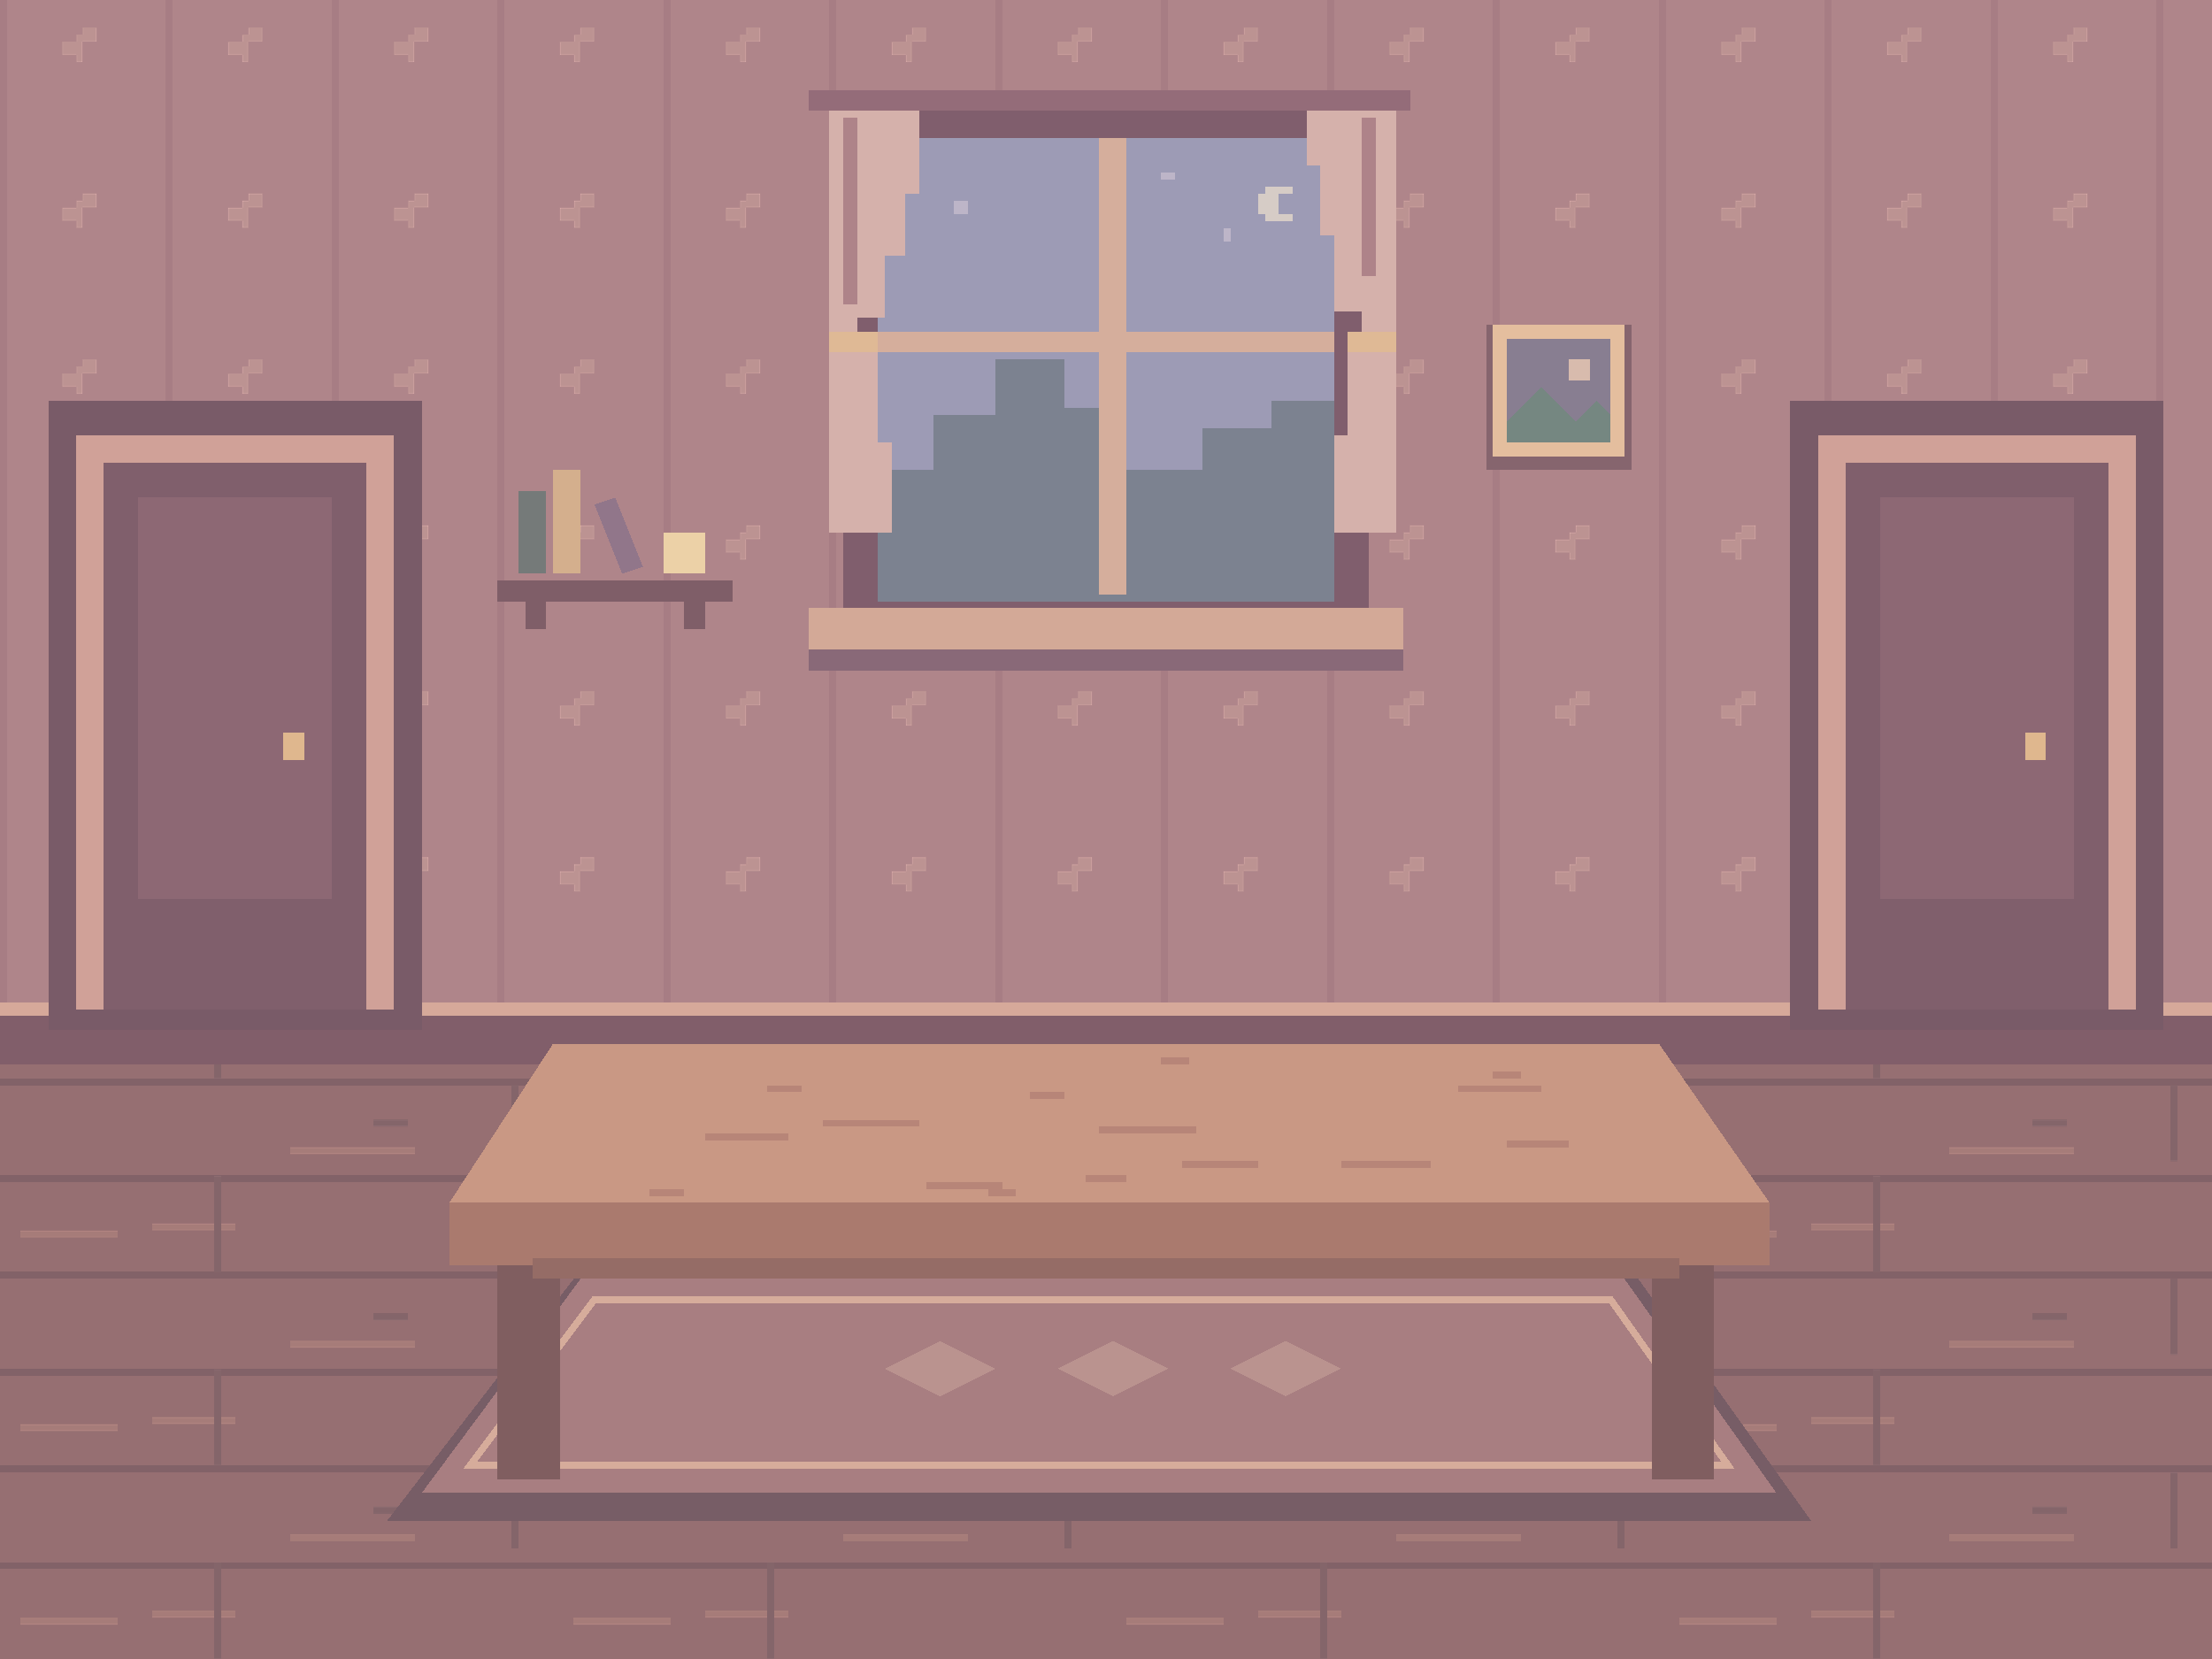
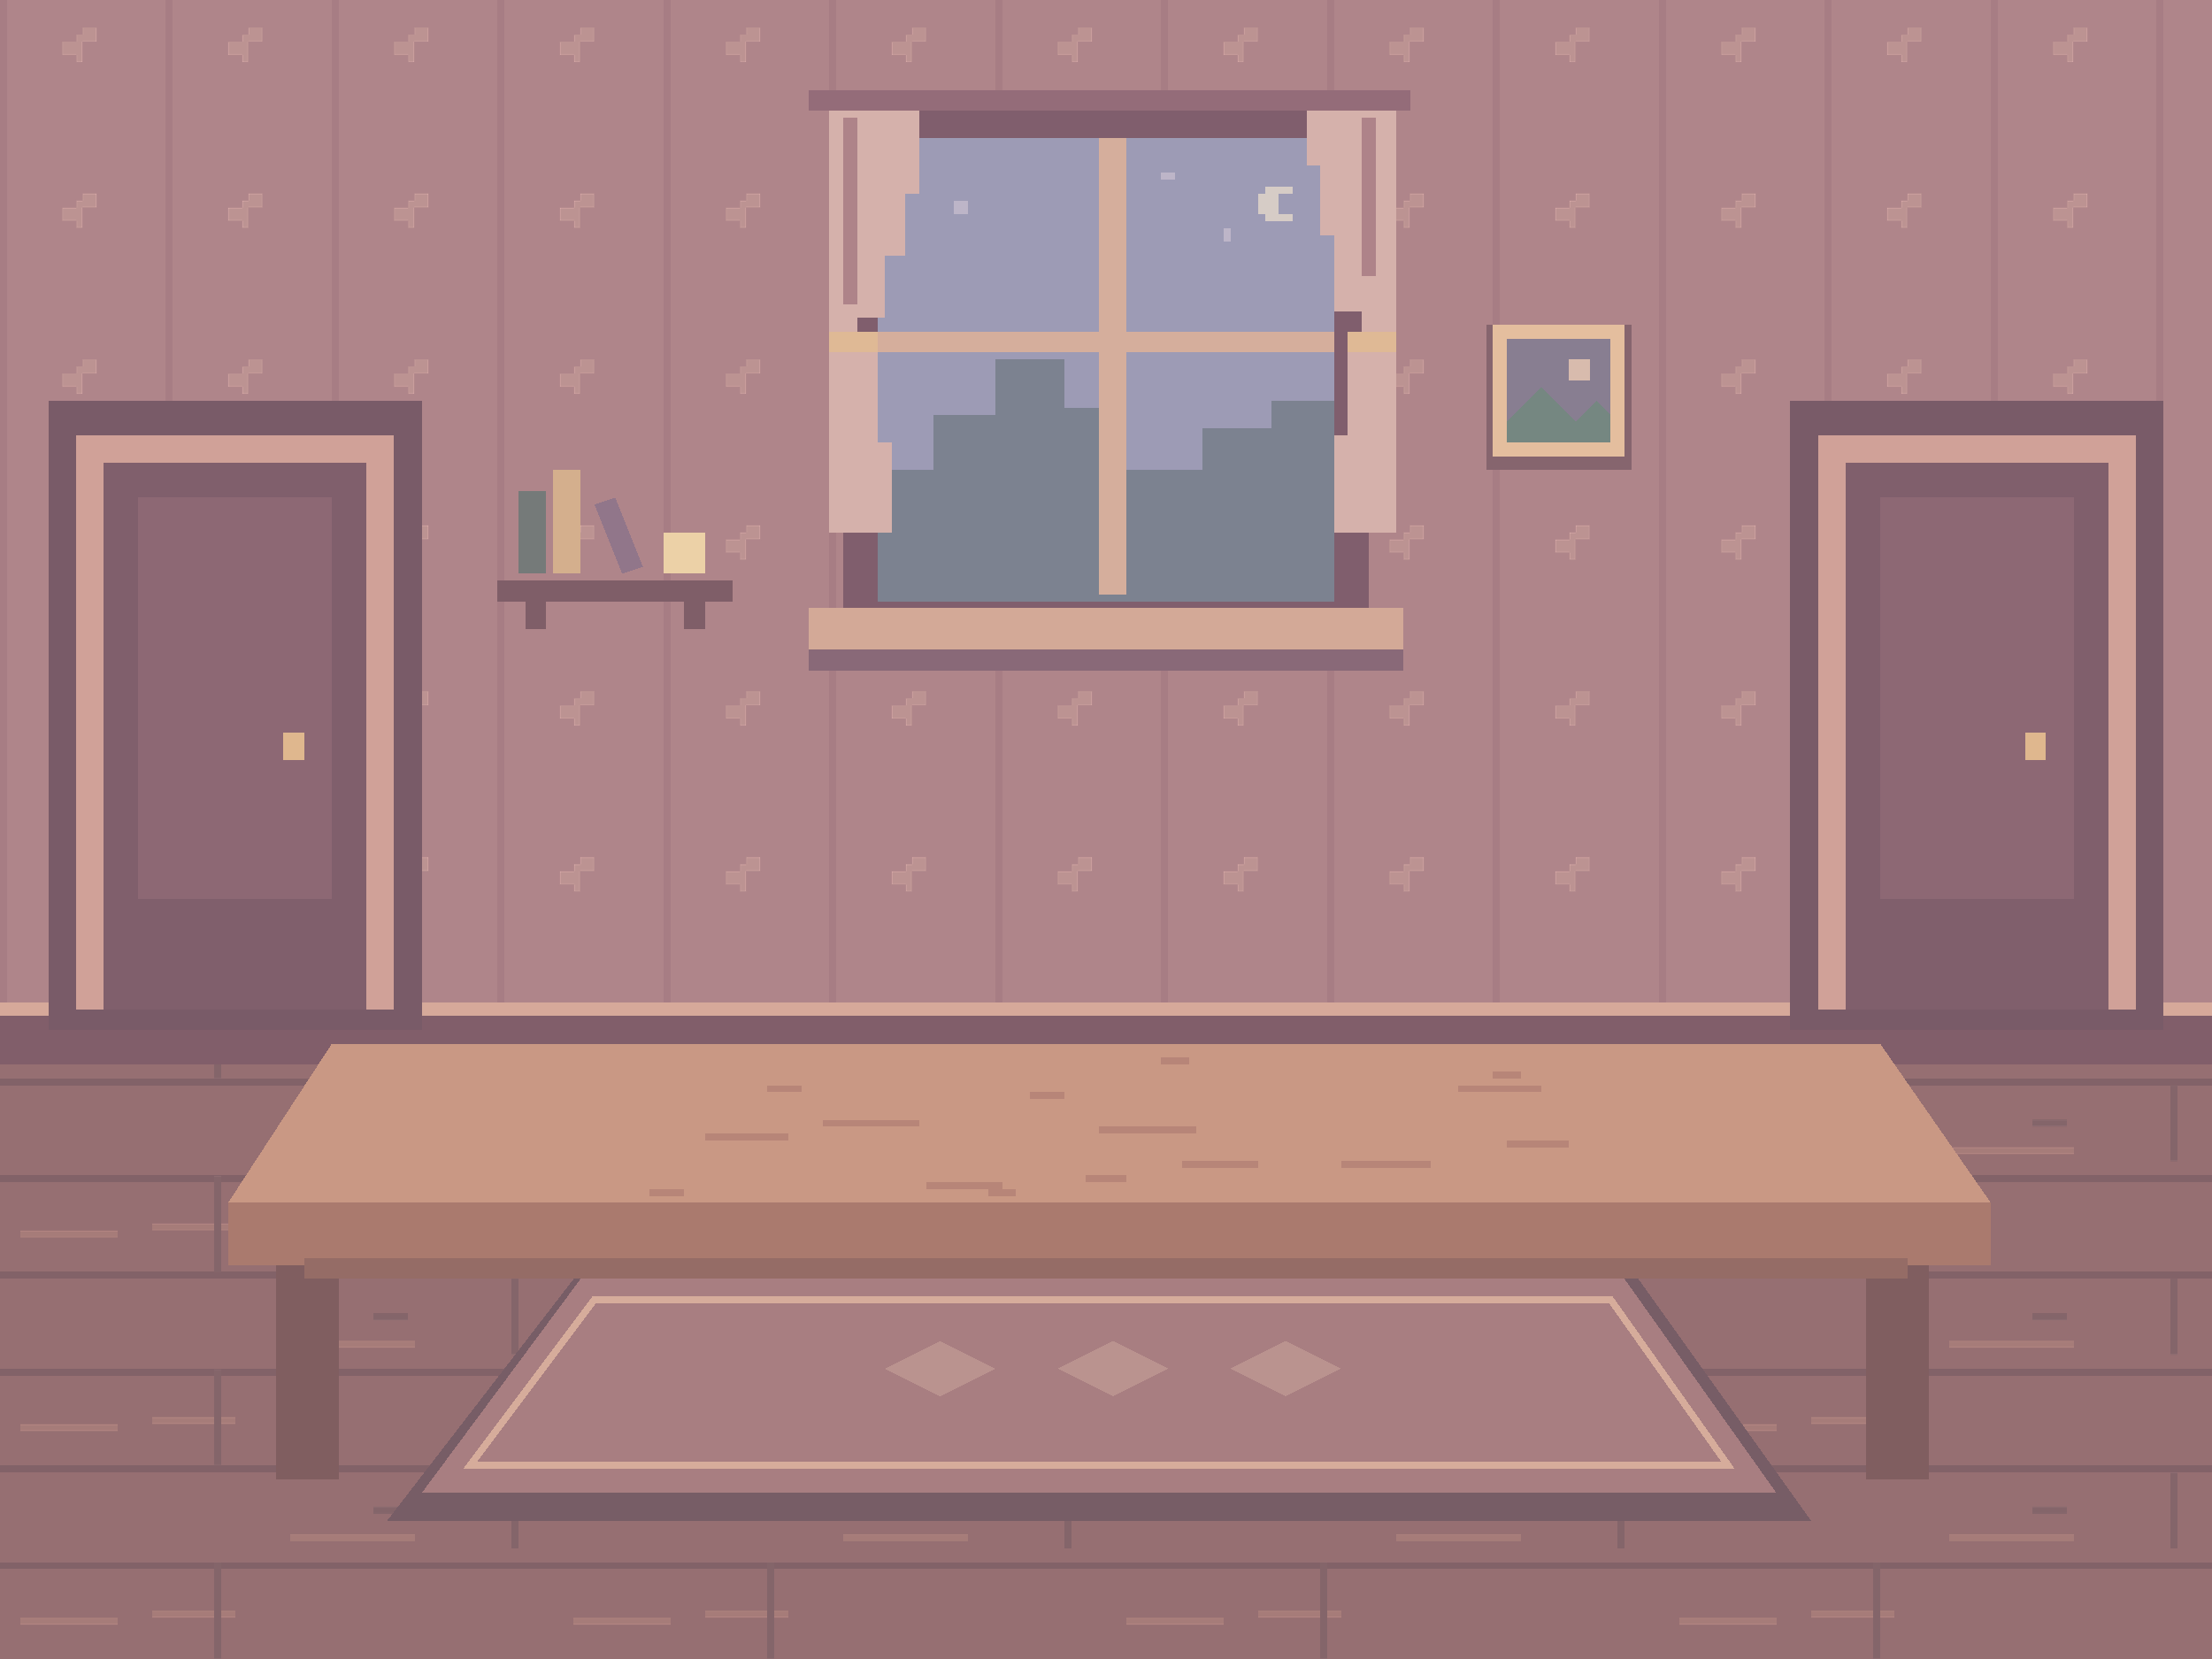
<svg xmlns="http://www.w3.org/2000/svg" viewBox="0 0 320 240" preserveAspectRatio="none" shape-rendering="crispEdges">
  <defs>
    <pattern id="sprigs" width="24" height="24" patternUnits="userSpaceOnUse">
      <path fill="#bc9392" d="M11 5h1v4h-1zm-2 1h2v2H9zm3-2h2v2h-2z" />
    </pattern>
    <pattern id="grain" width="80" height="28" patternUnits="userSpaceOnUse">
      <path fill="#a67c79" d="M3 10h14v1H3zm19-1h12v1H22zm20 17h18v1H42z" />
      <path fill="#84656a" d="M31 2h1v14h-1zm43 15h1v12h-1zm-20 5h5v1h-5z" />
    </pattern>
  </defs>
  <rect x="0" y="0" width="320" height="240" fill="#af858a" />
  <rect x="0" y="154" width="320" height="86" fill="#966f72" />
  <rect x="0" y="0" width="1" height="152" fill="#a77d84" />
  <rect x="0" y="156" width="320" height="1" fill="#826268" />
  <rect x="24" y="0" width="1" height="152" fill="#a77d84" />
  <rect x="0" y="170" width="320" height="1" fill="#826268" />
  <rect x="48" y="0" width="1" height="152" fill="#a77d84" />
  <rect x="0" y="184" width="320" height="1" fill="#826268" />
  <rect x="72" y="0" width="1" height="152" fill="#a77d84" />
  <rect x="0" y="198" width="320" height="1" fill="#826268" />
  <rect x="96" y="0" width="1" height="152" fill="#a77d84" />
  <rect x="0" y="212" width="320" height="1" fill="#826268" />
  <rect x="120" y="0" width="1" height="152" fill="#a77d84" />
  <rect x="0" y="226" width="320" height="1" fill="#826268" />
  <rect x="144" y="0" width="1" height="152" fill="#a77d84" />
  <rect x="0" y="240" width="320" height="1" fill="#826268" />
  <rect x="168" y="0" width="1" height="152" fill="#a77d84" />
  <rect x="192" y="0" width="1" height="152" fill="#a77d84" />
  <rect x="216" y="0" width="1" height="152" fill="#a77d84" />
  <rect x="240" y="0" width="1" height="152" fill="#a77d84" />
  <rect x="264" y="0" width="1" height="152" fill="#a77d84" />
  <rect x="288" y="0" width="1" height="152" fill="#a77d84" />
  <rect x="312" y="0" width="1" height="152" fill="#a77d84" />
  <rect x="336" y="0" width="1" height="152" fill="#a77d84" />
  <path fill="url(#sprigs)" d="M0 0h320v145H0z" />
  <path fill="url(#grain)" d="M0 154h320v86H0z" />
  <path fill="#775d66" d="M83 185h154l25 35H56z" />
  <path fill="#a87e81" d="M84 185h151l22 31H61z" />
  <path fill="none" stroke="#d6ac9b" stroke-width="1" d="M86 188h147l17 24H68z" />
  <path fill="#ba938f" d="m128 198 8-4 8 4-8 4zm25 0 8-4 8 4-8 4zm25 0 8-4 8 4-8 4z" />
  <rect x="0" y="145" width="320" height="9" fill="#815e6a" />
  <rect x="0" y="145" width="320" height="2" fill="#d6a99a" />
  <rect x="7" y="58" width="54" height="91" fill="#795b68" />
  <rect x="11" y="63" width="46" height="83" fill="#d0a198" />
  <rect x="15" y="67" width="38" height="79" fill="#805f6c" />
  <rect x="20" y="72" width="28" height="58" fill="#8d6874" />
  <rect x="41" y="106" width="3" height="4" fill="#dfb78e" />
  <rect x="259" y="58" width="54" height="91" fill="#795b68" />
  <rect x="263" y="63" width="46" height="83" fill="#d0a198" />
  <rect x="267" y="67" width="38" height="79" fill="#805f6c" />
  <rect x="272" y="72" width="28" height="58" fill="#8d6874" />
  <rect x="293" y="106" width="3" height="4" fill="#dfb78e" />
  <rect x="122" y="15" width="76" height="79" fill="#805e6d" />
  <rect x="127" y="20" width="66" height="66" fill="#9d9bb5" />
  <path d="M127 68h8v-8h9v-8h10v7h8v9h12v-6h10v-4h9v29h-66z" fill="#7c8290" />
  <path fill="#bdb5c8" d="M138 29h2v2h-2zm39 4h1v2h-1zm-9-8h2v1h-2z" />
  <path fill="#d6ccc6" d="M183 27h4v1h-2v3h2v1h-4v-1h-1v-3h1z" />
  <rect x="159" y="20" width="4" height="66" fill="#d5ae9c" />
  <rect x="127" y="48" width="66" height="3" fill="#d5ae9c" />
  <rect x="117" y="88" width="86" height="6" fill="#d3a997" />
  <path fill="#946c79" d="M117 13h87v3h-87z" />
  <path fill="#d5b1ab" d="M120 16h13v12h-2v9h-3v9h-4v5h3v13h2v13h-9zm69 0h13v61h-9V63h2V50h2v-5h-4V34h-2V24h-2z" />
  <path fill="#ae8389" d="M122 17h2v27h-2zm75 0h2v23h-2z" />
  <path fill="#dfb995" d="M120 48h7v3h-7zm75 0h7v3h-7z" />
  <path fill="#86656e" d="M215 47h21v21h-21z" />
  <path fill="#e4be9e" d="M216 47h19v19h-19z" />
  <path fill="#887e91" d="M218 49h15v15h-15z" />
  <path fill="#d8bbad" d="M227 52h3v3h-3z" />
  <path fill="#758781" d="m218 61 5-5 5 5 3-3 2 2v4h-15z" />
  <rect x="117" y="94" width="86" height="3" fill="#896978" />
  <path fill="#7f5e68" d="M72 84h34v3H72zm4 3h3v4h-3zm23 0h3v4h-3z" />
  <path fill="#757a79" d="M75 71h4v12h-4z" />
  <path fill="#d4af8d" d="M80 68h4v15h-4z" />
  <path fill="#91768a" d="M86 73l3-1 4 10-3 1z" />
  <path fill="#ecd1a7" d="M96 77h6v6h-6z" />
-   <path d="M80 151h160l16 23v8H65v-8z" fill="#c99884" />
-   <rect x="65" y="174" width="191" height="9" fill="#aa7a6e" />
-   <rect x="72" y="183" width="9" height="31" fill="#805e60" />
-   <rect x="239" y="183" width="9" height="31" fill="#805e60" />
-   <rect x="77" y="182" width="166" height="3" fill="#956c66" />
+   <path d="M48 151h224l16 23v8H33v-8z" fill="#c99884" />
+   <rect x="33" y="174" width="255" height="9" fill="#aa7a6e" />
+   <rect x="40" y="183" width="9" height="31" fill="#805e60" />
+   <rect x="270" y="183" width="9" height="31" fill="#805e60" />
+   <rect x="44" y="182" width="232" height="3" fill="#956c66" />
  <rect x="159" y="163" width="14" height="1" fill="#b78578" />
  <rect x="171" y="168" width="11" height="1" fill="#b78578" />
  <rect x="211" y="157" width="12" height="1" fill="#b78578" />
  <rect x="157" y="170" width="6" height="1" fill="#b78578" />
  <rect x="102" y="164" width="12" height="1" fill="#b78578" />
  <rect x="119" y="162" width="14" height="1" fill="#b78578" />
  <rect x="168" y="153" width="4" height="1" fill="#b78578" />
  <rect x="94" y="172" width="5" height="1" fill="#b78578" />
  <rect x="134" y="171" width="11" height="1" fill="#b78578" />
  <rect x="216" y="155" width="4" height="1" fill="#b78578" />
  <rect x="194" y="168" width="13" height="1" fill="#b78578" />
  <rect x="149" y="158" width="5" height="1" fill="#b78578" />
  <rect x="143" y="172" width="4" height="1" fill="#b78578" />
  <rect x="111" y="157" width="5" height="1" fill="#b78578" />
  <rect x="218" y="165" width="9" height="1" fill="#b78578" />
</svg>
